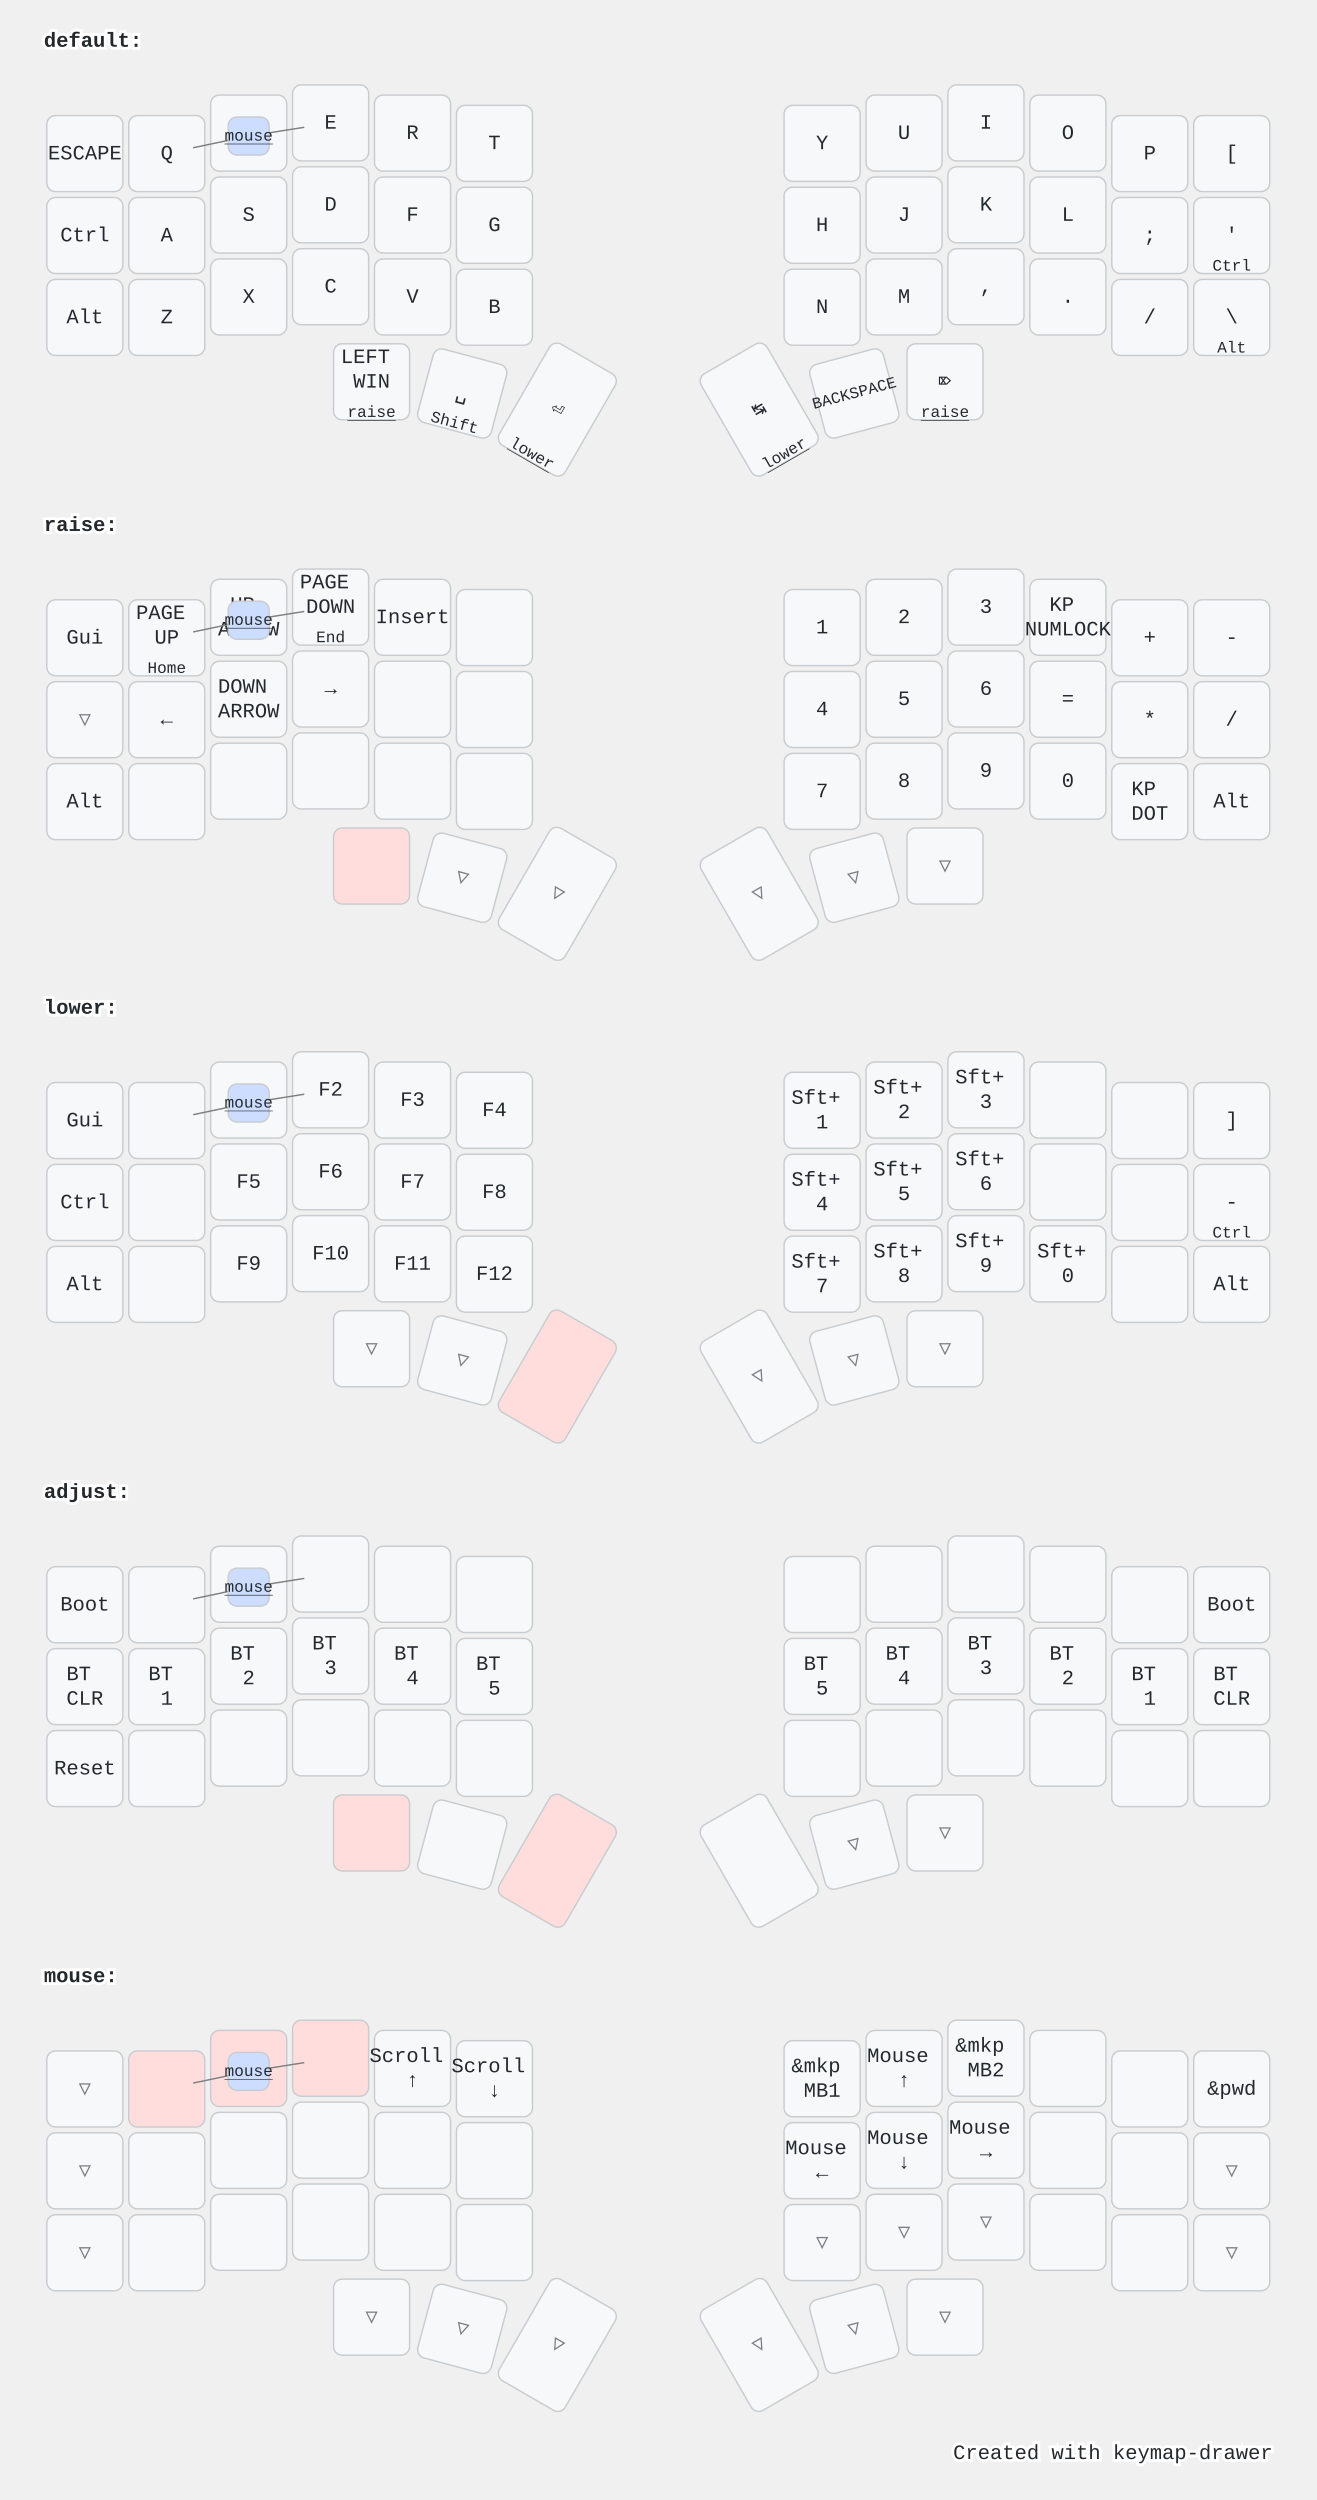
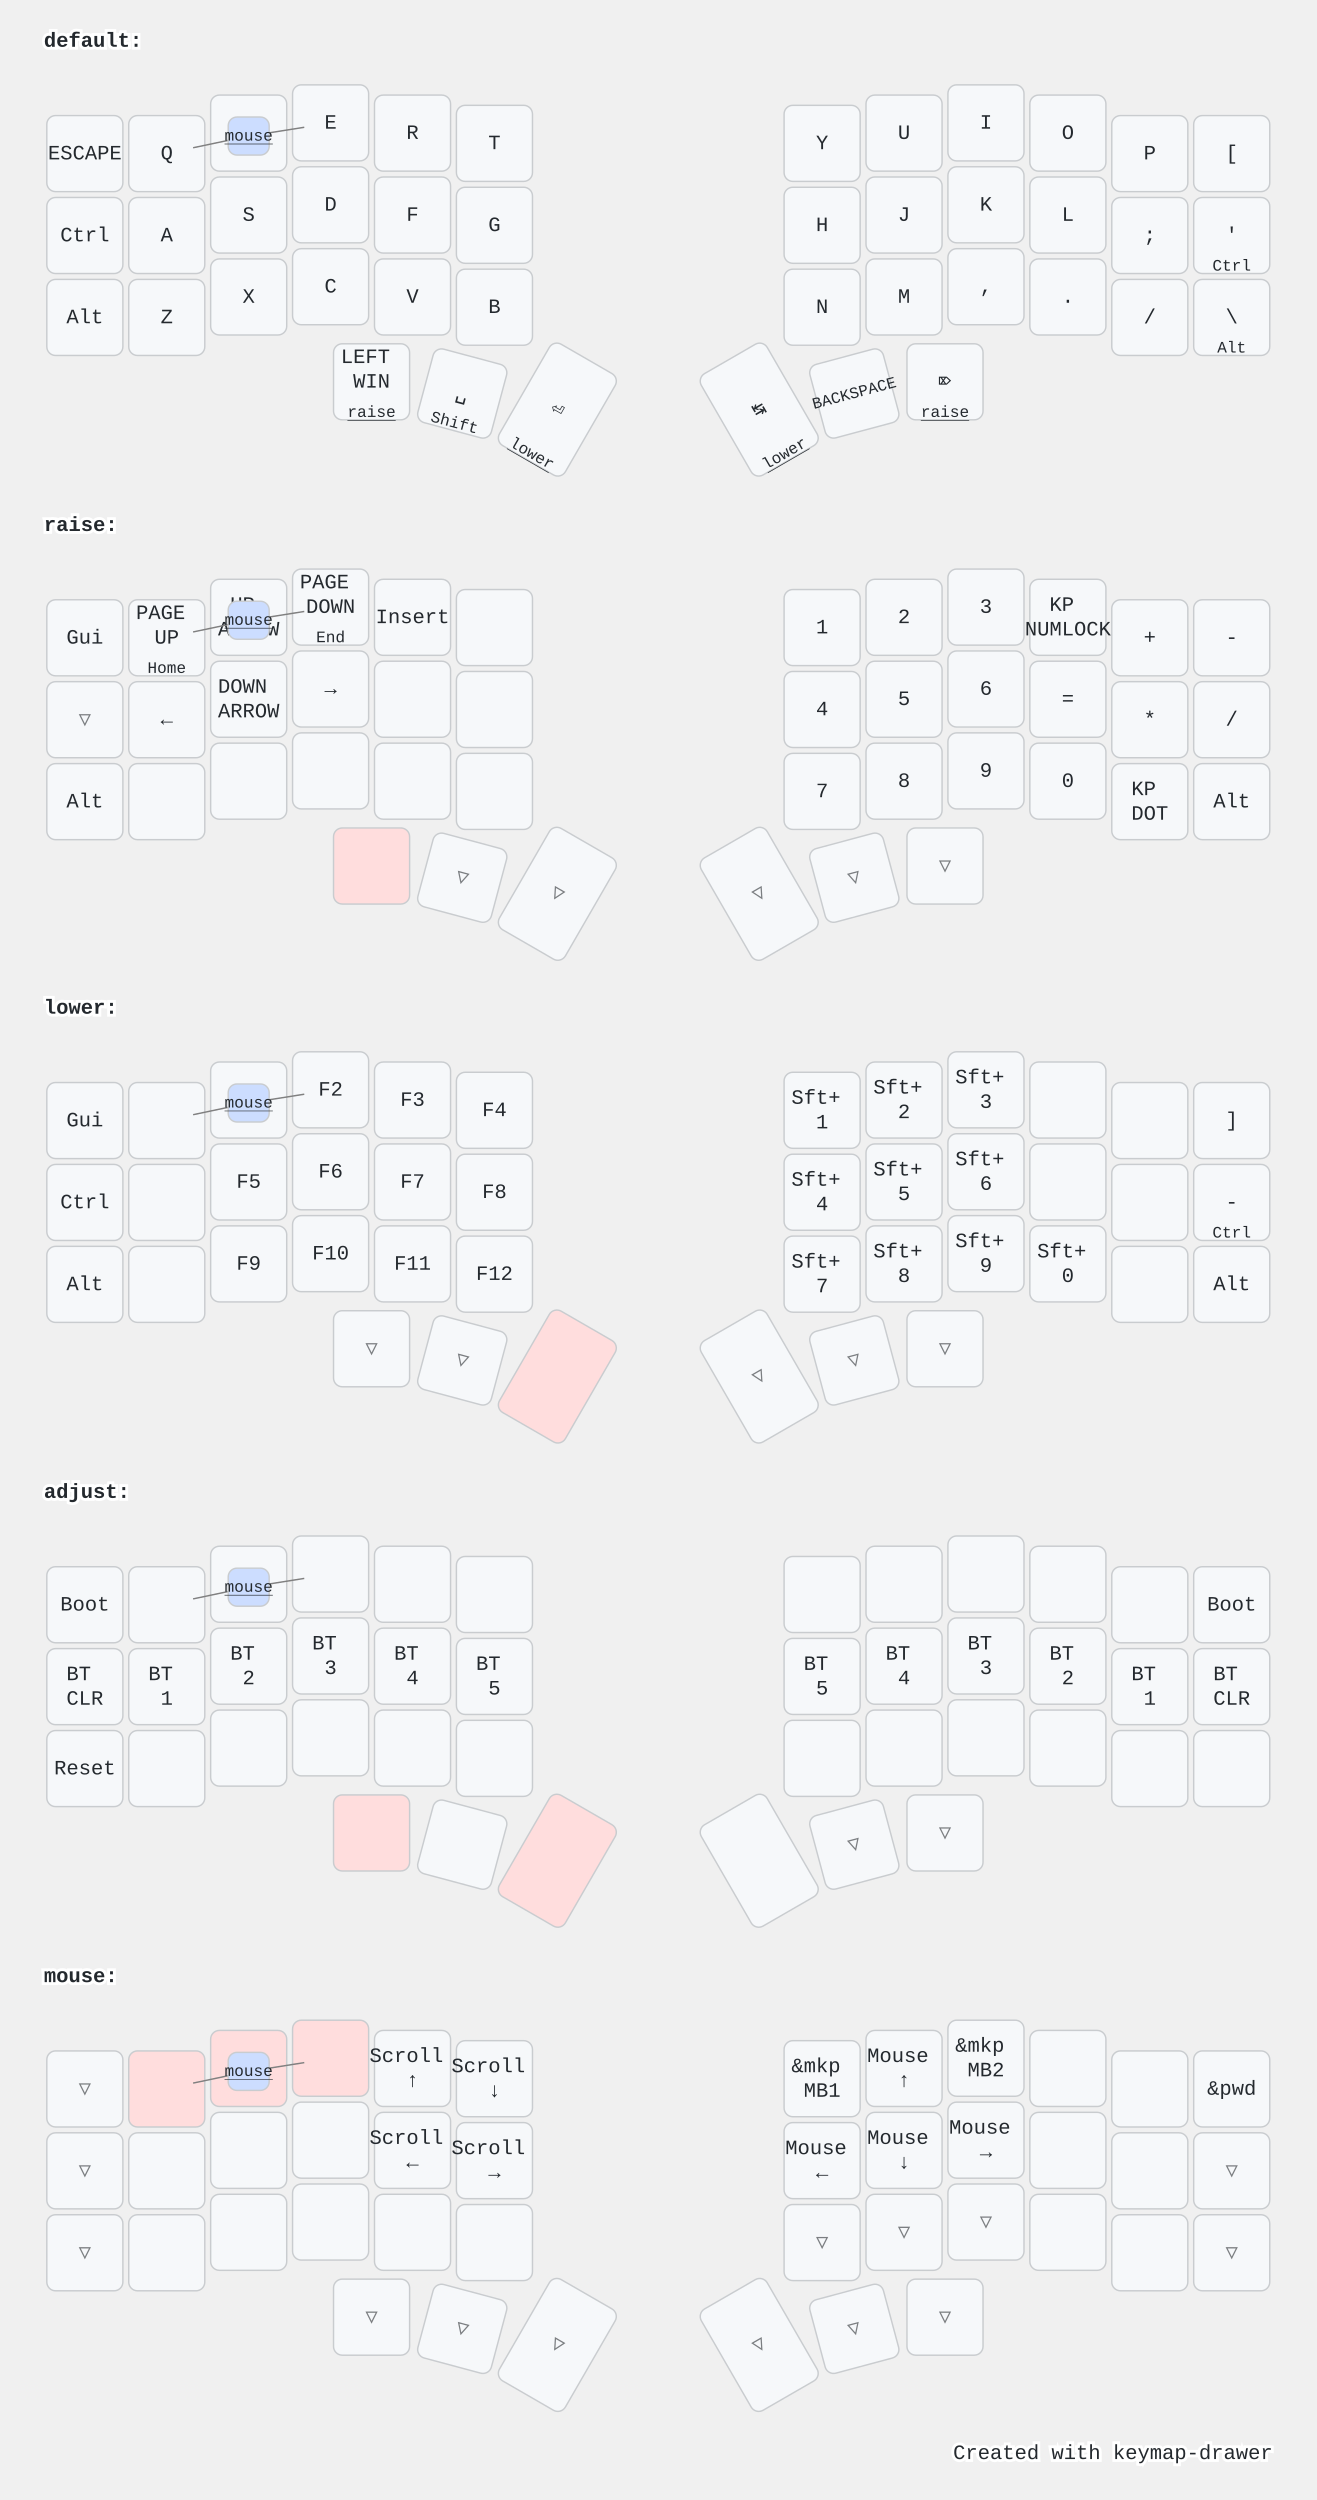
<svg xmlns="http://www.w3.org/2000/svg" width="900" height="1709" viewBox="0 0 900 1709" class="keymap">
  <style>/* inherit to force styles through use tags */
svg path {
    fill: inherit;
}

/* font and background color specifications */
svg.keymap {
    font-family: SFMono-Regular,Consolas,Liberation Mono,Menlo,monospace;
    font-size: 14px;
    font-kerning: normal;
    text-rendering: optimizeLegibility;
    fill: #24292e;
}

/* default key styling */
rect.key {
    fill: #f6f8fa;
}

rect.key, rect.combo {
    stroke: #c9cccf;
    stroke-width: 1;
}

/* default key side styling, only used is draw_key_sides is set */
rect.side {
    filter: brightness(90%);
}

/* color accent for combo boxes */
rect.combo, rect.combo-separate {
    fill: #cdf;
}

/* color accent for held keys */
rect.held, rect.combo.held {
    fill: #fdd;
}

/* color accent for ghost (optional) keys */
rect.ghost, rect.combo.ghost {
    stroke-dasharray: 4, 4;
    stroke-width: 2;
}

text {
    text-anchor: middle;
    dominant-baseline: middle;
}

/* styling for layer labels */
text.label {
    font-weight: bold;
    text-anchor: start;
    stroke: white;
    stroke-width: 4;
    paint-order: stroke;
}

/* styling for optional footer */
text.footer {
    text-anchor: end;
    dominant-baseline: auto;
    stroke: white;
    stroke-width: 4;
    paint-order: stroke;
}

/* styling for combo tap, and key hold/shifted label text */
text.combo, text.hold, text.shifted {
    font-size: 11px;
}

text.hold {
    text-anchor: middle;
    dominant-baseline: auto;
}

text.shifted {
    text-anchor: middle;
    dominant-baseline: hanging;
}

text.layer-activator {
    text-decoration: underline;
}

/* styling for hold/shifted label text in combo box */
text.combo.hold, text.combo.shifted {
    font-size: 8px;
}

/* lighter symbol for transparent keys */
text.trans {
    fill: #7b7e81;
}

/* styling for combo dendrons */
path.combo {
    stroke-width: 1;
    stroke: gray;
    fill: none;
}

/* Start Tabler Icons Cleanup */
/* cannot use height/width with glyphs */
.icon-tabler &gt; path {
    fill: inherit;
    stroke: inherit;
    stroke-width: 2;
}
/* hide tabler's default box */
.icon-tabler &gt; path[stroke="none"][fill="none"] {
    visibility: hidden;
}
/* End Tabler Icons Cleanup */

@media (prefers-color-scheme: dark) {
svg.keymap { fill: #d1d6db; }
rect.key { fill: #3f4750; }
rect.key, rect.combo { stroke: #60666c; }
rect.combo, rect.combo-separate { fill: #1f3d7a; }
rect.held, rect.combo.held { fill: #854747; }
text.label, text.footer { stroke: black; }
text.trans { fill: #7e8184; }
path.combo { stroke: #7f7f7f; }

}</style>
  <g transform="translate(30, 0)" class="layer-default">
    <text x="0" y="28" class="label" id="default">default:</text>
    <g transform="translate(0, 56)">
      <g transform="translate(28, 49)" class="key keypos-0">
        <rect rx="6" ry="6" x="-26" y="-26" width="52" height="52" class="key" />
        <text x="0" y="0" class="key tap">ESCAPE</text>
      </g>
      <g transform="translate(84, 49)" class="key keypos-1">
        <rect rx="6" ry="6" x="-26" y="-26" width="52" height="52" class="key" />
        <text x="0" y="0" class="key tap">Q</text>
      </g>
      <g transform="translate(140, 35)" class="key keypos-2">
        <rect rx="6" ry="6" x="-26" y="-26" width="52" height="52" class="key" />
        <text x="0" y="0" class="key tap">W</text>
      </g>
      <g transform="translate(196, 28)" class="key keypos-3">
        <rect rx="6" ry="6" x="-26" y="-26" width="52" height="52" class="key" />
        <text x="0" y="0" class="key tap">E</text>
      </g>
      <g transform="translate(252, 35)" class="key keypos-4">
        <rect rx="6" ry="6" x="-26" y="-26" width="52" height="52" class="key" />
        <text x="0" y="0" class="key tap">R</text>
      </g>
      <g transform="translate(308, 42)" class="key keypos-5">
        <rect rx="6" ry="6" x="-26" y="-26" width="52" height="52" class="key" />
        <text x="0" y="0" class="key tap">T</text>
      </g>
      <g transform="translate(532, 42)" class="key keypos-6">
        <rect rx="6" ry="6" x="-26" y="-26" width="52" height="52" class="key" />
        <text x="0" y="0" class="key tap">Y</text>
      </g>
      <g transform="translate(588, 35)" class="key keypos-7">
        <rect rx="6" ry="6" x="-26" y="-26" width="52" height="52" class="key" />
        <text x="0" y="0" class="key tap">U</text>
      </g>
      <g transform="translate(644, 28)" class="key keypos-8">
        <rect rx="6" ry="6" x="-26" y="-26" width="52" height="52" class="key" />
        <text x="0" y="0" class="key tap">I</text>
      </g>
      <g transform="translate(700, 35)" class="key keypos-9">
        <rect rx="6" ry="6" x="-26" y="-26" width="52" height="52" class="key" />
        <text x="0" y="0" class="key tap">O</text>
      </g>
      <g transform="translate(756, 49)" class="key keypos-10">
        <rect rx="6" ry="6" x="-26" y="-26" width="52" height="52" class="key" />
        <text x="0" y="0" class="key tap">P</text>
      </g>
      <g transform="translate(812, 49)" class="key keypos-11">
        <rect rx="6" ry="6" x="-26" y="-26" width="52" height="52" class="key" />
        <text x="0" y="0" class="key tap">[</text>
      </g>
      <g transform="translate(28, 105)" class="key keypos-12">
        <rect rx="6" ry="6" x="-26" y="-26" width="52" height="52" class="key" />
        <text x="0" y="0" class="key tap">Ctrl</text>
      </g>
      <g transform="translate(84, 105)" class="key keypos-13">
        <rect rx="6" ry="6" x="-26" y="-26" width="52" height="52" class="key" />
        <text x="0" y="0" class="key tap">A</text>
      </g>
      <g transform="translate(140, 91)" class="key keypos-14">
        <rect rx="6" ry="6" x="-26" y="-26" width="52" height="52" class="key" />
        <text x="0" y="0" class="key tap">S</text>
      </g>
      <g transform="translate(196, 84)" class="key keypos-15">
        <rect rx="6" ry="6" x="-26" y="-26" width="52" height="52" class="key" />
        <text x="0" y="0" class="key tap">D</text>
      </g>
      <g transform="translate(252, 91)" class="key keypos-16">
        <rect rx="6" ry="6" x="-26" y="-26" width="52" height="52" class="key" />
        <text x="0" y="0" class="key tap">F</text>
      </g>
      <g transform="translate(308, 98)" class="key keypos-17">
        <rect rx="6" ry="6" x="-26" y="-26" width="52" height="52" class="key" />
        <text x="0" y="0" class="key tap">G</text>
      </g>
      <g transform="translate(532, 98)" class="key keypos-18">
        <rect rx="6" ry="6" x="-26" y="-26" width="52" height="52" class="key" />
        <text x="0" y="0" class="key tap">H</text>
      </g>
      <g transform="translate(588, 91)" class="key keypos-19">
        <rect rx="6" ry="6" x="-26" y="-26" width="52" height="52" class="key" />
        <text x="0" y="0" class="key tap">J</text>
      </g>
      <g transform="translate(644, 84)" class="key keypos-20">
        <rect rx="6" ry="6" x="-26" y="-26" width="52" height="52" class="key" />
        <text x="0" y="0" class="key tap">K</text>
      </g>
      <g transform="translate(700, 91)" class="key keypos-21">
        <rect rx="6" ry="6" x="-26" y="-26" width="52" height="52" class="key" />
        <text x="0" y="0" class="key tap">L</text>
      </g>
      <g transform="translate(756, 105)" class="key keypos-22">
        <rect rx="6" ry="6" x="-26" y="-26" width="52" height="52" class="key" />
        <text x="0" y="0" class="key tap">;</text>
      </g>
      <g transform="translate(812, 105)" class="key keypos-23">
        <rect rx="6" ry="6" x="-26" y="-26" width="52" height="52" class="key" />
        <text x="0" y="0" class="key tap">'</text>
        <text x="0" y="24" class="key hold">Ctrl</text>
      </g>
      <g transform="translate(28, 161)" class="key keypos-24">
        <rect rx="6" ry="6" x="-26" y="-26" width="52" height="52" class="key" />
        <text x="0" y="0" class="key tap">Alt</text>
      </g>
      <g transform="translate(84, 161)" class="key keypos-25">
        <rect rx="6" ry="6" x="-26" y="-26" width="52" height="52" class="key" />
        <text x="0" y="0" class="key tap">Z</text>
      </g>
      <g transform="translate(140, 147)" class="key keypos-26">
        <rect rx="6" ry="6" x="-26" y="-26" width="52" height="52" class="key" />
        <text x="0" y="0" class="key tap">X</text>
      </g>
      <g transform="translate(196, 140)" class="key keypos-27">
        <rect rx="6" ry="6" x="-26" y="-26" width="52" height="52" class="key" />
        <text x="0" y="0" class="key tap">C</text>
      </g>
      <g transform="translate(252, 147)" class="key keypos-28">
        <rect rx="6" ry="6" x="-26" y="-26" width="52" height="52" class="key" />
        <text x="0" y="0" class="key tap">V</text>
      </g>
      <g transform="translate(308, 154)" class="key keypos-29">
        <rect rx="6" ry="6" x="-26" y="-26" width="52" height="52" class="key" />
        <text x="0" y="0" class="key tap">B</text>
      </g>
      <g transform="translate(532, 154)" class="key keypos-30">
        <rect rx="6" ry="6" x="-26" y="-26" width="52" height="52" class="key" />
        <text x="0" y="0" class="key tap">N</text>
      </g>
      <g transform="translate(588, 147)" class="key keypos-31">
        <rect rx="6" ry="6" x="-26" y="-26" width="52" height="52" class="key" />
        <text x="0" y="0" class="key tap">M</text>
      </g>
      <g transform="translate(644, 140)" class="key keypos-32">
        <rect rx="6" ry="6" x="-26" y="-26" width="52" height="52" class="key" />
        <text x="0" y="0" class="key tap">,</text>
      </g>
      <g transform="translate(700, 147)" class="key keypos-33">
        <rect rx="6" ry="6" x="-26" y="-26" width="52" height="52" class="key" />
        <text x="0" y="0" class="key tap">.</text>
      </g>
      <g transform="translate(756, 161)" class="key keypos-34">
        <rect rx="6" ry="6" x="-26" y="-26" width="52" height="52" class="key" />
        <text x="0" y="0" class="key tap">/</text>
      </g>
      <g transform="translate(812, 161)" class="key keypos-35">
        <rect rx="6" ry="6" x="-26" y="-26" width="52" height="52" class="key" />
        <text x="0" y="0" class="key tap">\</text>
        <text x="0" y="24" class="key hold">Alt</text>
      </g>
      <g transform="translate(224, 205)" class="key keypos-36">
        <rect rx="6" ry="6" x="-26" y="-26" width="52" height="52" class="key" />
        <text x="0" y="0" class="key tap">
          <tspan x="0" dy="-1.2em">LEFT</tspan>
          <tspan x="0" dy="1.2em">WIN</tspan>
        </text>
        <a href="#raise">
          <text x="0" y="24" class="key hold layer-activator">raise</text>
        </a>
      </g>
      <g transform="translate(286, 213) rotate(15.0)" class="key keypos-37">
        <rect rx="6" ry="6" x="-26" y="-26" width="52" height="52" class="key" />
        <text x="0" y="0" class="key tap">␣</text>
        <text x="0" y="24" class="key hold">Shift</text>
      </g>
      <g transform="translate(351, 224) rotate(30.0)" class="key keypos-38">
        <rect rx="6" ry="6" x="-26" y="-40" width="52" height="80" class="key" />
        <text x="0" y="0" class="key tap">⏎</text>
        <a href="#lower">
          <text x="0" y="38" class="key hold layer-activator">lower</text>
        </a>
      </g>
      <g transform="translate(489, 224) rotate(-30.0)" class="key keypos-39">
        <rect rx="6" ry="6" x="-26" y="-40" width="52" height="80" class="key" />
        <text x="0" y="0" class="key tap">↹</text>
        <a href="#lower">
          <text x="0" y="38" class="key hold layer-activator">lower</text>
        </a>
      </g>
      <g transform="translate(554, 213) rotate(-15.0)" class="key keypos-40">
        <rect rx="6" ry="6" x="-26" y="-26" width="52" height="52" class="key" />
        <text x="0" y="0" class="key tap">
          <tspan style="font-size: 78%">BACKSPACE</tspan>
        </text>
      </g>
      <g transform="translate(616, 205)" class="key keypos-41">
        <rect rx="6" ry="6" x="-26" y="-26" width="52" height="52" class="key" />
        <text x="0" y="0" class="key tap">⌦</text>
        <a href="#raise">
          <text x="0" y="24" class="key hold layer-activator">raise</text>
        </a>
      </g>
      <g class="combo combopos-0">
        <path d="M140,37 l38,-6" class="combo" />
        <path d="M140,37 l-38,8" class="combo" />
        <rect rx="6" ry="6" x="126" y="24" width="28" height="26" class="combo" />
        <a href="#mouse">
          <text x="140" y="37" class="combo tap layer-activator">mouse</text>
        </a>
      </g>
    </g>
  </g>
  <g transform="translate(30, 331)" class="layer-raise">
    <text x="0" y="28" class="label" id="raise">raise:</text>
    <g transform="translate(0, 56)">
      <g transform="translate(28, 49)" class="key keypos-0">
        <rect rx="6" ry="6" x="-26" y="-26" width="52" height="52" class="key" />
        <text x="0" y="0" class="key tap">Gui</text>
      </g>
      <g transform="translate(84, 49)" class="key keypos-1">
        <rect rx="6" ry="6" x="-26" y="-26" width="52" height="52" class="key" />
        <text x="0" y="0" class="key tap">
          <tspan x="0" dy="-1.2em">PAGE</tspan>
          <tspan x="0" dy="1.2em">UP</tspan>
        </text>
        <text x="0" y="24" class="key hold">Home</text>
      </g>
      <g transform="translate(140, 35)" class="key keypos-2">
        <rect rx="6" ry="6" x="-26" y="-26" width="52" height="52" class="key" />
        <text x="0" y="0" class="key tap">
          <tspan x="0" dy="-0.6em">UP</tspan>
          <tspan x="0" dy="1.2em">ARROW</tspan>
        </text>
      </g>
      <g transform="translate(196, 28)" class="key keypos-3">
        <rect rx="6" ry="6" x="-26" y="-26" width="52" height="52" class="key" />
        <text x="0" y="0" class="key tap">
          <tspan x="0" dy="-1.2em">PAGE</tspan>
          <tspan x="0" dy="1.2em">DOWN</tspan>
        </text>
        <text x="0" y="24" class="key hold">End</text>
      </g>
      <g transform="translate(252, 35)" class="key keypos-4">
        <rect rx="6" ry="6" x="-26" y="-26" width="52" height="52" class="key" />
        <text x="0" y="0" class="key tap">Insert</text>
      </g>
      <g transform="translate(308, 42)" class="key keypos-5">
        <rect rx="6" ry="6" x="-26" y="-26" width="52" height="52" class="key" />
      </g>
      <g transform="translate(532, 42)" class="key keypos-6">
        <rect rx="6" ry="6" x="-26" y="-26" width="52" height="52" class="key" />
        <text x="0" y="0" class="key tap">1</text>
      </g>
      <g transform="translate(588, 35)" class="key keypos-7">
        <rect rx="6" ry="6" x="-26" y="-26" width="52" height="52" class="key" />
        <text x="0" y="0" class="key tap">2</text>
      </g>
      <g transform="translate(644, 28)" class="key keypos-8">
        <rect rx="6" ry="6" x="-26" y="-26" width="52" height="52" class="key" />
        <text x="0" y="0" class="key tap">3</text>
      </g>
      <g transform="translate(700, 35)" class="key keypos-9">
        <rect rx="6" ry="6" x="-26" y="-26" width="52" height="52" class="key" />
        <text x="0" y="0" class="key tap">
          <tspan x="0" dy="-0.6em">KP</tspan>
          <tspan x="0" dy="1.2em">NUMLOCK</tspan>
        </text>
      </g>
      <g transform="translate(756, 49)" class="key keypos-10">
        <rect rx="6" ry="6" x="-26" y="-26" width="52" height="52" class="key" />
        <text x="0" y="0" class="key tap">+</text>
      </g>
      <g transform="translate(812, 49)" class="key keypos-11">
        <rect rx="6" ry="6" x="-26" y="-26" width="52" height="52" class="key" />
        <text x="0" y="0" class="key tap">-</text>
      </g>
      <g transform="translate(28, 105)" class="key trans keypos-12">
        <rect rx="6" ry="6" x="-26" y="-26" width="52" height="52" class="key trans" />
        <text x="0" y="0" class="key trans tap">▽</text>
      </g>
      <g transform="translate(84, 105)" class="key keypos-13">
        <rect rx="6" ry="6" x="-26" y="-26" width="52" height="52" class="key" />
        <text x="0" y="0" class="key tap">←</text>
      </g>
      <g transform="translate(140, 91)" class="key keypos-14">
        <rect rx="6" ry="6" x="-26" y="-26" width="52" height="52" class="key" />
        <text x="0" y="0" class="key tap">
          <tspan x="0" dy="-0.6em">DOWN</tspan>
          <tspan x="0" dy="1.2em">ARROW</tspan>
        </text>
      </g>
      <g transform="translate(196, 84)" class="key keypos-15">
        <rect rx="6" ry="6" x="-26" y="-26" width="52" height="52" class="key" />
        <text x="0" y="0" class="key tap">→</text>
      </g>
      <g transform="translate(252, 91)" class="key keypos-16">
        <rect rx="6" ry="6" x="-26" y="-26" width="52" height="52" class="key" />
      </g>
      <g transform="translate(308, 98)" class="key keypos-17">
        <rect rx="6" ry="6" x="-26" y="-26" width="52" height="52" class="key" />
      </g>
      <g transform="translate(532, 98)" class="key keypos-18">
        <rect rx="6" ry="6" x="-26" y="-26" width="52" height="52" class="key" />
        <text x="0" y="0" class="key tap">4</text>
      </g>
      <g transform="translate(588, 91)" class="key keypos-19">
        <rect rx="6" ry="6" x="-26" y="-26" width="52" height="52" class="key" />
        <text x="0" y="0" class="key tap">5</text>
      </g>
      <g transform="translate(644, 84)" class="key keypos-20">
        <rect rx="6" ry="6" x="-26" y="-26" width="52" height="52" class="key" />
        <text x="0" y="0" class="key tap">6</text>
      </g>
      <g transform="translate(700, 91)" class="key keypos-21">
        <rect rx="6" ry="6" x="-26" y="-26" width="52" height="52" class="key" />
        <text x="0" y="0" class="key tap">=</text>
      </g>
      <g transform="translate(756, 105)" class="key keypos-22">
        <rect rx="6" ry="6" x="-26" y="-26" width="52" height="52" class="key" />
        <text x="0" y="0" class="key tap">*</text>
      </g>
      <g transform="translate(812, 105)" class="key keypos-23">
        <rect rx="6" ry="6" x="-26" y="-26" width="52" height="52" class="key" />
        <text x="0" y="0" class="key tap">/</text>
      </g>
      <g transform="translate(28, 161)" class="key keypos-24">
        <rect rx="6" ry="6" x="-26" y="-26" width="52" height="52" class="key" />
        <text x="0" y="0" class="key tap">Alt</text>
      </g>
      <g transform="translate(84, 161)" class="key keypos-25">
        <rect rx="6" ry="6" x="-26" y="-26" width="52" height="52" class="key" />
      </g>
      <g transform="translate(140, 147)" class="key keypos-26">
        <rect rx="6" ry="6" x="-26" y="-26" width="52" height="52" class="key" />
      </g>
      <g transform="translate(196, 140)" class="key keypos-27">
        <rect rx="6" ry="6" x="-26" y="-26" width="52" height="52" class="key" />
      </g>
      <g transform="translate(252, 147)" class="key keypos-28">
        <rect rx="6" ry="6" x="-26" y="-26" width="52" height="52" class="key" />
      </g>
      <g transform="translate(308, 154)" class="key keypos-29">
        <rect rx="6" ry="6" x="-26" y="-26" width="52" height="52" class="key" />
      </g>
      <g transform="translate(532, 154)" class="key keypos-30">
        <rect rx="6" ry="6" x="-26" y="-26" width="52" height="52" class="key" />
        <text x="0" y="0" class="key tap">7</text>
      </g>
      <g transform="translate(588, 147)" class="key keypos-31">
        <rect rx="6" ry="6" x="-26" y="-26" width="52" height="52" class="key" />
        <text x="0" y="0" class="key tap">8</text>
      </g>
      <g transform="translate(644, 140)" class="key keypos-32">
        <rect rx="6" ry="6" x="-26" y="-26" width="52" height="52" class="key" />
        <text x="0" y="0" class="key tap">9</text>
      </g>
      <g transform="translate(700, 147)" class="key keypos-33">
        <rect rx="6" ry="6" x="-26" y="-26" width="52" height="52" class="key" />
        <text x="0" y="0" class="key tap">0</text>
      </g>
      <g transform="translate(756, 161)" class="key keypos-34">
        <rect rx="6" ry="6" x="-26" y="-26" width="52" height="52" class="key" />
        <text x="0" y="0" class="key tap">
          <tspan x="0" dy="-0.6em">KP</tspan>
          <tspan x="0" dy="1.2em">DOT</tspan>
        </text>
      </g>
      <g transform="translate(812, 161)" class="key keypos-35">
        <rect rx="6" ry="6" x="-26" y="-26" width="52" height="52" class="key" />
        <text x="0" y="0" class="key tap">Alt</text>
      </g>
      <g transform="translate(224, 205)" class="key held keypos-36">
        <rect rx="6" ry="6" x="-26" y="-26" width="52" height="52" class="key held" />
      </g>
      <g transform="translate(286, 213) rotate(15.0)" class="key trans keypos-37">
        <rect rx="6" ry="6" x="-26" y="-26" width="52" height="52" class="key trans" />
        <text x="0" y="0" class="key trans tap">▽</text>
      </g>
      <g transform="translate(351, 224) rotate(30.0)" class="key trans keypos-38">
        <rect rx="6" ry="6" x="-26" y="-40" width="52" height="80" class="key trans" />
        <text x="0" y="0" class="key trans tap">▽</text>
      </g>
      <g transform="translate(489, 224) rotate(-30.0)" class="key trans keypos-39">
        <rect rx="6" ry="6" x="-26" y="-40" width="52" height="80" class="key trans" />
        <text x="0" y="0" class="key trans tap">▽</text>
      </g>
      <g transform="translate(554, 213) rotate(-15.0)" class="key trans keypos-40">
        <rect rx="6" ry="6" x="-26" y="-26" width="52" height="52" class="key trans" />
        <text x="0" y="0" class="key trans tap">▽</text>
      </g>
      <g transform="translate(616, 205)" class="key trans keypos-41">
        <rect rx="6" ry="6" x="-26" y="-26" width="52" height="52" class="key trans" />
        <text x="0" y="0" class="key trans tap">▽</text>
      </g>
      <g class="combo combopos-0">
        <path d="M140,37 l38,-6" class="combo" />
        <path d="M140,37 l-38,8" class="combo" />
        <rect rx="6" ry="6" x="126" y="24" width="28" height="26" class="combo" />
        <a href="#mouse">
          <text x="140" y="37" class="combo tap layer-activator">mouse</text>
        </a>
      </g>
    </g>
  </g>
  <g transform="translate(30, 661)" class="layer-lower">
    <text x="0" y="28" class="label" id="lower">lower:</text>
    <g transform="translate(0, 56)">
      <g transform="translate(28, 49)" class="key keypos-0">
        <rect rx="6" ry="6" x="-26" y="-26" width="52" height="52" class="key" />
        <text x="0" y="0" class="key tap">Gui</text>
      </g>
      <g transform="translate(84, 49)" class="key keypos-1">
        <rect rx="6" ry="6" x="-26" y="-26" width="52" height="52" class="key" />
      </g>
      <g transform="translate(140, 35)" class="key keypos-2">
        <rect rx="6" ry="6" x="-26" y="-26" width="52" height="52" class="key" />
        <text x="0" y="0" class="key tap">F1</text>
      </g>
      <g transform="translate(196, 28)" class="key keypos-3">
        <rect rx="6" ry="6" x="-26" y="-26" width="52" height="52" class="key" />
        <text x="0" y="0" class="key tap">F2</text>
      </g>
      <g transform="translate(252, 35)" class="key keypos-4">
        <rect rx="6" ry="6" x="-26" y="-26" width="52" height="52" class="key" />
        <text x="0" y="0" class="key tap">F3</text>
      </g>
      <g transform="translate(308, 42)" class="key keypos-5">
        <rect rx="6" ry="6" x="-26" y="-26" width="52" height="52" class="key" />
        <text x="0" y="0" class="key tap">F4</text>
      </g>
      <g transform="translate(532, 42)" class="key keypos-6">
        <rect rx="6" ry="6" x="-26" y="-26" width="52" height="52" class="key" />
        <text x="0" y="0" class="key tap">
          <tspan x="0" dy="-0.6em">Sft+</tspan>
          <tspan x="0" dy="1.2em">1</tspan>
        </text>
      </g>
      <g transform="translate(588, 35)" class="key keypos-7">
        <rect rx="6" ry="6" x="-26" y="-26" width="52" height="52" class="key" />
        <text x="0" y="0" class="key tap">
          <tspan x="0" dy="-0.6em">Sft+</tspan>
          <tspan x="0" dy="1.2em">2</tspan>
        </text>
      </g>
      <g transform="translate(644, 28)" class="key keypos-8">
        <rect rx="6" ry="6" x="-26" y="-26" width="52" height="52" class="key" />
        <text x="0" y="0" class="key tap">
          <tspan x="0" dy="-0.6em">Sft+</tspan>
          <tspan x="0" dy="1.2em">3</tspan>
        </text>
      </g>
      <g transform="translate(700, 35)" class="key keypos-9">
        <rect rx="6" ry="6" x="-26" y="-26" width="52" height="52" class="key" />
      </g>
      <g transform="translate(756, 49)" class="key keypos-10">
        <rect rx="6" ry="6" x="-26" y="-26" width="52" height="52" class="key" />
      </g>
      <g transform="translate(812, 49)" class="key keypos-11">
        <rect rx="6" ry="6" x="-26" y="-26" width="52" height="52" class="key" />
        <text x="0" y="0" class="key tap">]</text>
      </g>
      <g transform="translate(28, 105)" class="key keypos-12">
        <rect rx="6" ry="6" x="-26" y="-26" width="52" height="52" class="key" />
        <text x="0" y="0" class="key tap">Ctrl</text>
      </g>
      <g transform="translate(84, 105)" class="key keypos-13">
        <rect rx="6" ry="6" x="-26" y="-26" width="52" height="52" class="key" />
      </g>
      <g transform="translate(140, 91)" class="key keypos-14">
        <rect rx="6" ry="6" x="-26" y="-26" width="52" height="52" class="key" />
        <text x="0" y="0" class="key tap">F5</text>
      </g>
      <g transform="translate(196, 84)" class="key keypos-15">
        <rect rx="6" ry="6" x="-26" y="-26" width="52" height="52" class="key" />
        <text x="0" y="0" class="key tap">F6</text>
      </g>
      <g transform="translate(252, 91)" class="key keypos-16">
        <rect rx="6" ry="6" x="-26" y="-26" width="52" height="52" class="key" />
        <text x="0" y="0" class="key tap">F7</text>
      </g>
      <g transform="translate(308, 98)" class="key keypos-17">
        <rect rx="6" ry="6" x="-26" y="-26" width="52" height="52" class="key" />
        <text x="0" y="0" class="key tap">F8</text>
      </g>
      <g transform="translate(532, 98)" class="key keypos-18">
        <rect rx="6" ry="6" x="-26" y="-26" width="52" height="52" class="key" />
        <text x="0" y="0" class="key tap">
          <tspan x="0" dy="-0.6em">Sft+</tspan>
          <tspan x="0" dy="1.2em">4</tspan>
        </text>
      </g>
      <g transform="translate(588, 91)" class="key keypos-19">
        <rect rx="6" ry="6" x="-26" y="-26" width="52" height="52" class="key" />
        <text x="0" y="0" class="key tap">
          <tspan x="0" dy="-0.6em">Sft+</tspan>
          <tspan x="0" dy="1.2em">5</tspan>
        </text>
      </g>
      <g transform="translate(644, 84)" class="key keypos-20">
        <rect rx="6" ry="6" x="-26" y="-26" width="52" height="52" class="key" />
        <text x="0" y="0" class="key tap">
          <tspan x="0" dy="-0.6em">Sft+</tspan>
          <tspan x="0" dy="1.2em">6</tspan>
        </text>
      </g>
      <g transform="translate(700, 91)" class="key keypos-21">
        <rect rx="6" ry="6" x="-26" y="-26" width="52" height="52" class="key" />
      </g>
      <g transform="translate(756, 105)" class="key keypos-22">
        <rect rx="6" ry="6" x="-26" y="-26" width="52" height="52" class="key" />
      </g>
      <g transform="translate(812, 105)" class="key keypos-23">
        <rect rx="6" ry="6" x="-26" y="-26" width="52" height="52" class="key" />
        <text x="0" y="0" class="key tap">-</text>
        <text x="0" y="24" class="key hold">Ctrl</text>
      </g>
      <g transform="translate(28, 161)" class="key keypos-24">
        <rect rx="6" ry="6" x="-26" y="-26" width="52" height="52" class="key" />
        <text x="0" y="0" class="key tap">Alt</text>
      </g>
      <g transform="translate(84, 161)" class="key keypos-25">
        <rect rx="6" ry="6" x="-26" y="-26" width="52" height="52" class="key" />
      </g>
      <g transform="translate(140, 147)" class="key keypos-26">
        <rect rx="6" ry="6" x="-26" y="-26" width="52" height="52" class="key" />
        <text x="0" y="0" class="key tap">F9</text>
      </g>
      <g transform="translate(196, 140)" class="key keypos-27">
        <rect rx="6" ry="6" x="-26" y="-26" width="52" height="52" class="key" />
        <text x="0" y="0" class="key tap">F10</text>
      </g>
      <g transform="translate(252, 147)" class="key keypos-28">
        <rect rx="6" ry="6" x="-26" y="-26" width="52" height="52" class="key" />
        <text x="0" y="0" class="key tap">F11</text>
      </g>
      <g transform="translate(308, 154)" class="key keypos-29">
        <rect rx="6" ry="6" x="-26" y="-26" width="52" height="52" class="key" />
        <text x="0" y="0" class="key tap">F12</text>
      </g>
      <g transform="translate(532, 154)" class="key keypos-30">
        <rect rx="6" ry="6" x="-26" y="-26" width="52" height="52" class="key" />
        <text x="0" y="0" class="key tap">
          <tspan x="0" dy="-0.6em">Sft+</tspan>
          <tspan x="0" dy="1.2em">7</tspan>
        </text>
      </g>
      <g transform="translate(588, 147)" class="key keypos-31">
        <rect rx="6" ry="6" x="-26" y="-26" width="52" height="52" class="key" />
        <text x="0" y="0" class="key tap">
          <tspan x="0" dy="-0.6em">Sft+</tspan>
          <tspan x="0" dy="1.2em">8</tspan>
        </text>
      </g>
      <g transform="translate(644, 140)" class="key keypos-32">
        <rect rx="6" ry="6" x="-26" y="-26" width="52" height="52" class="key" />
        <text x="0" y="0" class="key tap">
          <tspan x="0" dy="-0.6em">Sft+</tspan>
          <tspan x="0" dy="1.2em">9</tspan>
        </text>
      </g>
      <g transform="translate(700, 147)" class="key keypos-33">
        <rect rx="6" ry="6" x="-26" y="-26" width="52" height="52" class="key" />
        <text x="0" y="0" class="key tap">
          <tspan x="0" dy="-0.6em">Sft+</tspan>
          <tspan x="0" dy="1.2em">0</tspan>
        </text>
      </g>
      <g transform="translate(756, 161)" class="key keypos-34">
        <rect rx="6" ry="6" x="-26" y="-26" width="52" height="52" class="key" />
      </g>
      <g transform="translate(812, 161)" class="key keypos-35">
        <rect rx="6" ry="6" x="-26" y="-26" width="52" height="52" class="key" />
        <text x="0" y="0" class="key tap">Alt</text>
      </g>
      <g transform="translate(224, 205)" class="key trans keypos-36">
        <rect rx="6" ry="6" x="-26" y="-26" width="52" height="52" class="key trans" />
        <text x="0" y="0" class="key trans tap">▽</text>
      </g>
      <g transform="translate(286, 213) rotate(15.0)" class="key trans keypos-37">
        <rect rx="6" ry="6" x="-26" y="-26" width="52" height="52" class="key trans" />
        <text x="0" y="0" class="key trans tap">▽</text>
      </g>
      <g transform="translate(351, 224) rotate(30.0)" class="key held keypos-38">
        <rect rx="6" ry="6" x="-26" y="-40" width="52" height="80" class="key held" />
      </g>
      <g transform="translate(489, 224) rotate(-30.0)" class="key trans keypos-39">
        <rect rx="6" ry="6" x="-26" y="-40" width="52" height="80" class="key trans" />
        <text x="0" y="0" class="key trans tap">▽</text>
      </g>
      <g transform="translate(554, 213) rotate(-15.0)" class="key trans keypos-40">
        <rect rx="6" ry="6" x="-26" y="-26" width="52" height="52" class="key trans" />
        <text x="0" y="0" class="key trans tap">▽</text>
      </g>
      <g transform="translate(616, 205)" class="key trans keypos-41">
        <rect rx="6" ry="6" x="-26" y="-26" width="52" height="52" class="key trans" />
        <text x="0" y="0" class="key trans tap">▽</text>
      </g>
      <g class="combo combopos-0">
        <path d="M140,37 l38,-6" class="combo" />
        <path d="M140,37 l-38,8" class="combo" />
        <rect rx="6" ry="6" x="126" y="24" width="28" height="26" class="combo" />
        <a href="#mouse">
          <text x="140" y="37" class="combo tap layer-activator">mouse</text>
        </a>
      </g>
    </g>
  </g>
  <g transform="translate(30, 992)" class="layer-adjust">
    <text x="0" y="28" class="label" id="adjust">adjust:</text>
    <g transform="translate(0, 56)">
      <g transform="translate(28, 49)" class="key keypos-0">
        <rect rx="6" ry="6" x="-26" y="-26" width="52" height="52" class="key" />
        <text x="0" y="0" class="key tap">Boot</text>
      </g>
      <g transform="translate(84, 49)" class="key keypos-1">
        <rect rx="6" ry="6" x="-26" y="-26" width="52" height="52" class="key" />
      </g>
      <g transform="translate(140, 35)" class="key keypos-2">
        <rect rx="6" ry="6" x="-26" y="-26" width="52" height="52" class="key" />
      </g>
      <g transform="translate(196, 28)" class="key keypos-3">
        <rect rx="6" ry="6" x="-26" y="-26" width="52" height="52" class="key" />
      </g>
      <g transform="translate(252, 35)" class="key keypos-4">
        <rect rx="6" ry="6" x="-26" y="-26" width="52" height="52" class="key" />
      </g>
      <g transform="translate(308, 42)" class="key keypos-5">
        <rect rx="6" ry="6" x="-26" y="-26" width="52" height="52" class="key" />
      </g>
      <g transform="translate(532, 42)" class="key keypos-6">
        <rect rx="6" ry="6" x="-26" y="-26" width="52" height="52" class="key" />
      </g>
      <g transform="translate(588, 35)" class="key keypos-7">
        <rect rx="6" ry="6" x="-26" y="-26" width="52" height="52" class="key" />
      </g>
      <g transform="translate(644, 28)" class="key keypos-8">
        <rect rx="6" ry="6" x="-26" y="-26" width="52" height="52" class="key" />
      </g>
      <g transform="translate(700, 35)" class="key keypos-9">
        <rect rx="6" ry="6" x="-26" y="-26" width="52" height="52" class="key" />
      </g>
      <g transform="translate(756, 49)" class="key keypos-10">
        <rect rx="6" ry="6" x="-26" y="-26" width="52" height="52" class="key" />
      </g>
      <g transform="translate(812, 49)" class="key keypos-11">
        <rect rx="6" ry="6" x="-26" y="-26" width="52" height="52" class="key" />
        <text x="0" y="0" class="key tap">Boot</text>
      </g>
      <g transform="translate(28, 105)" class="key keypos-12">
        <rect rx="6" ry="6" x="-26" y="-26" width="52" height="52" class="key" />
        <text x="0" y="0" class="key tap">
          <tspan x="0" dy="-0.6em">BT</tspan>
          <tspan x="0" dy="1.2em">CLR</tspan>
        </text>
      </g>
      <g transform="translate(84, 105)" class="key keypos-13">
        <rect rx="6" ry="6" x="-26" y="-26" width="52" height="52" class="key" />
        <text x="0" y="0" class="key tap">
          <tspan x="0" dy="-0.6em">BT</tspan>
          <tspan x="0" dy="1.2em">1</tspan>
        </text>
      </g>
      <g transform="translate(140, 91)" class="key keypos-14">
        <rect rx="6" ry="6" x="-26" y="-26" width="52" height="52" class="key" />
        <text x="0" y="0" class="key tap">
          <tspan x="0" dy="-0.6em">BT</tspan>
          <tspan x="0" dy="1.2em">2</tspan>
        </text>
      </g>
      <g transform="translate(196, 84)" class="key keypos-15">
        <rect rx="6" ry="6" x="-26" y="-26" width="52" height="52" class="key" />
        <text x="0" y="0" class="key tap">
          <tspan x="0" dy="-0.6em">BT</tspan>
          <tspan x="0" dy="1.2em">3</tspan>
        </text>
      </g>
      <g transform="translate(252, 91)" class="key keypos-16">
        <rect rx="6" ry="6" x="-26" y="-26" width="52" height="52" class="key" />
        <text x="0" y="0" class="key tap">
          <tspan x="0" dy="-0.6em">BT</tspan>
          <tspan x="0" dy="1.2em">4</tspan>
        </text>
      </g>
      <g transform="translate(308, 98)" class="key keypos-17">
        <rect rx="6" ry="6" x="-26" y="-26" width="52" height="52" class="key" />
        <text x="0" y="0" class="key tap">
          <tspan x="0" dy="-0.6em">BT</tspan>
          <tspan x="0" dy="1.2em">5</tspan>
        </text>
      </g>
      <g transform="translate(532, 98)" class="key keypos-18">
        <rect rx="6" ry="6" x="-26" y="-26" width="52" height="52" class="key" />
        <text x="0" y="0" class="key tap">
          <tspan x="0" dy="-0.6em">BT</tspan>
          <tspan x="0" dy="1.2em">5</tspan>
        </text>
      </g>
      <g transform="translate(588, 91)" class="key keypos-19">
        <rect rx="6" ry="6" x="-26" y="-26" width="52" height="52" class="key" />
        <text x="0" y="0" class="key tap">
          <tspan x="0" dy="-0.6em">BT</tspan>
          <tspan x="0" dy="1.2em">4</tspan>
        </text>
      </g>
      <g transform="translate(644, 84)" class="key keypos-20">
        <rect rx="6" ry="6" x="-26" y="-26" width="52" height="52" class="key" />
        <text x="0" y="0" class="key tap">
          <tspan x="0" dy="-0.6em">BT</tspan>
          <tspan x="0" dy="1.2em">3</tspan>
        </text>
      </g>
      <g transform="translate(700, 91)" class="key keypos-21">
        <rect rx="6" ry="6" x="-26" y="-26" width="52" height="52" class="key" />
        <text x="0" y="0" class="key tap">
          <tspan x="0" dy="-0.6em">BT</tspan>
          <tspan x="0" dy="1.2em">2</tspan>
        </text>
      </g>
      <g transform="translate(756, 105)" class="key keypos-22">
        <rect rx="6" ry="6" x="-26" y="-26" width="52" height="52" class="key" />
        <text x="0" y="0" class="key tap">
          <tspan x="0" dy="-0.6em">BT</tspan>
          <tspan x="0" dy="1.2em">1</tspan>
        </text>
      </g>
      <g transform="translate(812, 105)" class="key keypos-23">
        <rect rx="6" ry="6" x="-26" y="-26" width="52" height="52" class="key" />
        <text x="0" y="0" class="key tap">
          <tspan x="0" dy="-0.6em">BT</tspan>
          <tspan x="0" dy="1.2em">CLR</tspan>
        </text>
      </g>
      <g transform="translate(28, 161)" class="key keypos-24">
        <rect rx="6" ry="6" x="-26" y="-26" width="52" height="52" class="key" />
        <text x="0" y="0" class="key tap">Reset</text>
      </g>
      <g transform="translate(84, 161)" class="key keypos-25">
        <rect rx="6" ry="6" x="-26" y="-26" width="52" height="52" class="key" />
      </g>
      <g transform="translate(140, 147)" class="key keypos-26">
        <rect rx="6" ry="6" x="-26" y="-26" width="52" height="52" class="key" />
      </g>
      <g transform="translate(196, 140)" class="key keypos-27">
        <rect rx="6" ry="6" x="-26" y="-26" width="52" height="52" class="key" />
      </g>
      <g transform="translate(252, 147)" class="key keypos-28">
        <rect rx="6" ry="6" x="-26" y="-26" width="52" height="52" class="key" />
      </g>
      <g transform="translate(308, 154)" class="key keypos-29">
        <rect rx="6" ry="6" x="-26" y="-26" width="52" height="52" class="key" />
      </g>
      <g transform="translate(532, 154)" class="key keypos-30">
        <rect rx="6" ry="6" x="-26" y="-26" width="52" height="52" class="key" />
      </g>
      <g transform="translate(588, 147)" class="key keypos-31">
        <rect rx="6" ry="6" x="-26" y="-26" width="52" height="52" class="key" />
      </g>
      <g transform="translate(644, 140)" class="key keypos-32">
        <rect rx="6" ry="6" x="-26" y="-26" width="52" height="52" class="key" />
      </g>
      <g transform="translate(700, 147)" class="key keypos-33">
        <rect rx="6" ry="6" x="-26" y="-26" width="52" height="52" class="key" />
      </g>
      <g transform="translate(756, 161)" class="key keypos-34">
        <rect rx="6" ry="6" x="-26" y="-26" width="52" height="52" class="key" />
      </g>
      <g transform="translate(812, 161)" class="key keypos-35">
        <rect rx="6" ry="6" x="-26" y="-26" width="52" height="52" class="key" />
      </g>
      <g transform="translate(224, 205)" class="key held keypos-36">
        <rect rx="6" ry="6" x="-26" y="-26" width="52" height="52" class="key held" />
      </g>
      <g transform="translate(286, 213) rotate(15.0)" class="key keypos-37">
        <rect rx="6" ry="6" x="-26" y="-26" width="52" height="52" class="key" />
      </g>
      <g transform="translate(351, 224) rotate(30.0)" class="key held keypos-38">
        <rect rx="6" ry="6" x="-26" y="-40" width="52" height="80" class="key held" />
      </g>
      <g transform="translate(489, 224) rotate(-30.0)" class="key keypos-39">
        <rect rx="6" ry="6" x="-26" y="-40" width="52" height="80" class="key" />
      </g>
      <g transform="translate(554, 213) rotate(-15.0)" class="key trans keypos-40">
        <rect rx="6" ry="6" x="-26" y="-26" width="52" height="52" class="key trans" />
        <text x="0" y="0" class="key trans tap">▽</text>
      </g>
      <g transform="translate(616, 205)" class="key trans keypos-41">
        <rect rx="6" ry="6" x="-26" y="-26" width="52" height="52" class="key trans" />
        <text x="0" y="0" class="key trans tap">▽</text>
      </g>
      <g class="combo combopos-0">
        <path d="M140,37 l38,-6" class="combo" />
        <path d="M140,37 l-38,8" class="combo" />
        <rect rx="6" ry="6" x="126" y="24" width="28" height="26" class="combo" />
        <a href="#mouse">
          <text x="140" y="37" class="combo tap layer-activator">mouse</text>
        </a>
      </g>
    </g>
  </g>
  <g transform="translate(30, 1323)" class="layer-mouse">
    <text x="0" y="28" class="label" id="mouse">mouse:</text>
    <g transform="translate(0, 56)">
      <g transform="translate(28, 49)" class="key trans keypos-0">
        <rect rx="6" ry="6" x="-26" y="-26" width="52" height="52" class="key trans" />
        <text x="0" y="0" class="key trans tap">▽</text>
      </g>
      <g transform="translate(84, 49)" class="key held keypos-1">
        <rect rx="6" ry="6" x="-26" y="-26" width="52" height="52" class="key held" />
      </g>
      <g transform="translate(140, 35)" class="key held keypos-2">
        <rect rx="6" ry="6" x="-26" y="-26" width="52" height="52" class="key held" />
      </g>
      <g transform="translate(196, 28)" class="key held keypos-3">
        <rect rx="6" ry="6" x="-26" y="-26" width="52" height="52" class="key held" />
      </g>
      <g transform="translate(252, 35)" class="key keypos-4">
        <rect rx="6" ry="6" x="-26" y="-26" width="52" height="52" class="key" />
        <text x="0" y="0" class="key tap">
          <tspan x="0" dy="-0.6em">Scroll</tspan>
          <tspan x="0" dy="1.2em">↑</tspan>
        </text>
      </g>
      <g transform="translate(308, 42)" class="key keypos-5">
        <rect rx="6" ry="6" x="-26" y="-26" width="52" height="52" class="key" />
        <text x="0" y="0" class="key tap">
          <tspan x="0" dy="-0.6em">Scroll</tspan>
          <tspan x="0" dy="1.2em">↓</tspan>
        </text>
      </g>
      <g transform="translate(532, 42)" class="key keypos-6">
        <rect rx="6" ry="6" x="-26" y="-26" width="52" height="52" class="key" />
        <text x="0" y="0" class="key tap">
          <tspan x="0" dy="-0.6em">&amp;mkp</tspan>
          <tspan x="0" dy="1.2em">MB1</tspan>
        </text>
      </g>
      <g transform="translate(588, 35)" class="key keypos-7">
        <rect rx="6" ry="6" x="-26" y="-26" width="52" height="52" class="key" />
        <text x="0" y="0" class="key tap">
          <tspan x="0" dy="-0.6em">Mouse</tspan>
          <tspan x="0" dy="1.2em">↑</tspan>
        </text>
      </g>
      <g transform="translate(644, 28)" class="key keypos-8">
        <rect rx="6" ry="6" x="-26" y="-26" width="52" height="52" class="key" />
        <text x="0" y="0" class="key tap">
          <tspan x="0" dy="-0.6em">&amp;mkp</tspan>
          <tspan x="0" dy="1.2em">MB2</tspan>
        </text>
      </g>
      <g transform="translate(700, 35)" class="key keypos-9">
        <rect rx="6" ry="6" x="-26" y="-26" width="52" height="52" class="key" />
      </g>
      <g transform="translate(756, 49)" class="key keypos-10">
        <rect rx="6" ry="6" x="-26" y="-26" width="52" height="52" class="key" />
      </g>
      <g transform="translate(812, 49)" class="key keypos-11">
        <rect rx="6" ry="6" x="-26" y="-26" width="52" height="52" class="key" />
        <text x="0" y="0" class="key tap">&amp;pwd</text>
      </g>
      <g transform="translate(28, 105)" class="key trans keypos-12">
        <rect rx="6" ry="6" x="-26" y="-26" width="52" height="52" class="key trans" />
        <text x="0" y="0" class="key trans tap">▽</text>
      </g>
      <g transform="translate(84, 105)" class="key keypos-13">
        <rect rx="6" ry="6" x="-26" y="-26" width="52" height="52" class="key" />
      </g>
      <g transform="translate(140, 91)" class="key keypos-14">
        <rect rx="6" ry="6" x="-26" y="-26" width="52" height="52" class="key" />
      </g>
      <g transform="translate(196, 84)" class="key keypos-15">
        <rect rx="6" ry="6" x="-26" y="-26" width="52" height="52" class="key" />
      </g>
      <g transform="translate(252, 91)" class="key keypos-16">
        <rect rx="6" ry="6" x="-26" y="-26" width="52" height="52" class="key" />
+         <text x="0" y="0" class="key tap">
+           <tspan x="0" dy="-0.6em">Scroll</tspan>
+           <tspan x="0" dy="1.2em">←</tspan>
+         </text>
      </g>
      <g transform="translate(308, 98)" class="key keypos-17">
        <rect rx="6" ry="6" x="-26" y="-26" width="52" height="52" class="key" />
+         <text x="0" y="0" class="key tap">
+           <tspan x="0" dy="-0.6em">Scroll</tspan>
+           <tspan x="0" dy="1.2em">→</tspan>
+         </text>
      </g>
      <g transform="translate(532, 98)" class="key keypos-18">
        <rect rx="6" ry="6" x="-26" y="-26" width="52" height="52" class="key" />
        <text x="0" y="0" class="key tap">
          <tspan x="0" dy="-0.6em">Mouse</tspan>
          <tspan x="0" dy="1.2em">←</tspan>
        </text>
      </g>
      <g transform="translate(588, 91)" class="key keypos-19">
        <rect rx="6" ry="6" x="-26" y="-26" width="52" height="52" class="key" />
        <text x="0" y="0" class="key tap">
          <tspan x="0" dy="-0.6em">Mouse</tspan>
          <tspan x="0" dy="1.2em">↓</tspan>
        </text>
      </g>
      <g transform="translate(644, 84)" class="key keypos-20">
        <rect rx="6" ry="6" x="-26" y="-26" width="52" height="52" class="key" />
        <text x="0" y="0" class="key tap">
          <tspan x="0" dy="-0.6em">Mouse</tspan>
          <tspan x="0" dy="1.2em">→</tspan>
        </text>
      </g>
      <g transform="translate(700, 91)" class="key keypos-21">
        <rect rx="6" ry="6" x="-26" y="-26" width="52" height="52" class="key" />
      </g>
      <g transform="translate(756, 105)" class="key keypos-22">
        <rect rx="6" ry="6" x="-26" y="-26" width="52" height="52" class="key" />
      </g>
      <g transform="translate(812, 105)" class="key trans keypos-23">
        <rect rx="6" ry="6" x="-26" y="-26" width="52" height="52" class="key trans" />
        <text x="0" y="0" class="key trans tap">▽</text>
      </g>
      <g transform="translate(28, 161)" class="key trans keypos-24">
        <rect rx="6" ry="6" x="-26" y="-26" width="52" height="52" class="key trans" />
        <text x="0" y="0" class="key trans tap">▽</text>
      </g>
      <g transform="translate(84, 161)" class="key keypos-25">
        <rect rx="6" ry="6" x="-26" y="-26" width="52" height="52" class="key" />
      </g>
      <g transform="translate(140, 147)" class="key keypos-26">
        <rect rx="6" ry="6" x="-26" y="-26" width="52" height="52" class="key" />
      </g>
      <g transform="translate(196, 140)" class="key keypos-27">
        <rect rx="6" ry="6" x="-26" y="-26" width="52" height="52" class="key" />
      </g>
      <g transform="translate(252, 147)" class="key keypos-28">
        <rect rx="6" ry="6" x="-26" y="-26" width="52" height="52" class="key" />
      </g>
      <g transform="translate(308, 154)" class="key keypos-29">
        <rect rx="6" ry="6" x="-26" y="-26" width="52" height="52" class="key" />
      </g>
      <g transform="translate(532, 154)" class="key trans keypos-30">
        <rect rx="6" ry="6" x="-26" y="-26" width="52" height="52" class="key trans" />
        <text x="0" y="0" class="key trans tap">▽</text>
      </g>
      <g transform="translate(588, 147)" class="key trans keypos-31">
        <rect rx="6" ry="6" x="-26" y="-26" width="52" height="52" class="key trans" />
        <text x="0" y="0" class="key trans tap">▽</text>
      </g>
      <g transform="translate(644, 140)" class="key trans keypos-32">
        <rect rx="6" ry="6" x="-26" y="-26" width="52" height="52" class="key trans" />
        <text x="0" y="0" class="key trans tap">▽</text>
      </g>
      <g transform="translate(700, 147)" class="key keypos-33">
        <rect rx="6" ry="6" x="-26" y="-26" width="52" height="52" class="key" />
      </g>
      <g transform="translate(756, 161)" class="key keypos-34">
        <rect rx="6" ry="6" x="-26" y="-26" width="52" height="52" class="key" />
      </g>
      <g transform="translate(812, 161)" class="key trans keypos-35">
        <rect rx="6" ry="6" x="-26" y="-26" width="52" height="52" class="key trans" />
        <text x="0" y="0" class="key trans tap">▽</text>
      </g>
      <g transform="translate(224, 205)" class="key trans keypos-36">
        <rect rx="6" ry="6" x="-26" y="-26" width="52" height="52" class="key trans" />
        <text x="0" y="0" class="key trans tap">▽</text>
      </g>
      <g transform="translate(286, 213) rotate(15.0)" class="key trans keypos-37">
        <rect rx="6" ry="6" x="-26" y="-26" width="52" height="52" class="key trans" />
        <text x="0" y="0" class="key trans tap">▽</text>
      </g>
      <g transform="translate(351, 224) rotate(30.0)" class="key trans keypos-38">
        <rect rx="6" ry="6" x="-26" y="-40" width="52" height="80" class="key trans" />
        <text x="0" y="0" class="key trans tap">▽</text>
      </g>
      <g transform="translate(489, 224) rotate(-30.0)" class="key trans keypos-39">
        <rect rx="6" ry="6" x="-26" y="-40" width="52" height="80" class="key trans" />
        <text x="0" y="0" class="key trans tap">▽</text>
      </g>
      <g transform="translate(554, 213) rotate(-15.0)" class="key trans keypos-40">
        <rect rx="6" ry="6" x="-26" y="-26" width="52" height="52" class="key trans" />
        <text x="0" y="0" class="key trans tap">▽</text>
      </g>
      <g transform="translate(616, 205)" class="key trans keypos-41">
        <rect rx="6" ry="6" x="-26" y="-26" width="52" height="52" class="key trans" />
        <text x="0" y="0" class="key trans tap">▽</text>
      </g>
      <g class="combo combopos-0">
        <path d="M140,37 l38,-6" class="combo" />
        <path d="M140,37 l-38,8" class="combo" />
        <rect rx="6" ry="6" x="126" y="24" width="28" height="26" class="combo" />
        <a href="#mouse">
          <text x="140" y="37" class="combo tap layer-activator">mouse</text>
        </a>
      </g>
    </g>
  </g>
  <text x="870.0" y="1681.0" class="footer">Created with <a href="https://github.com/caksoylar/keymap-drawer">keymap-drawer</a>
  </text>
</svg>
